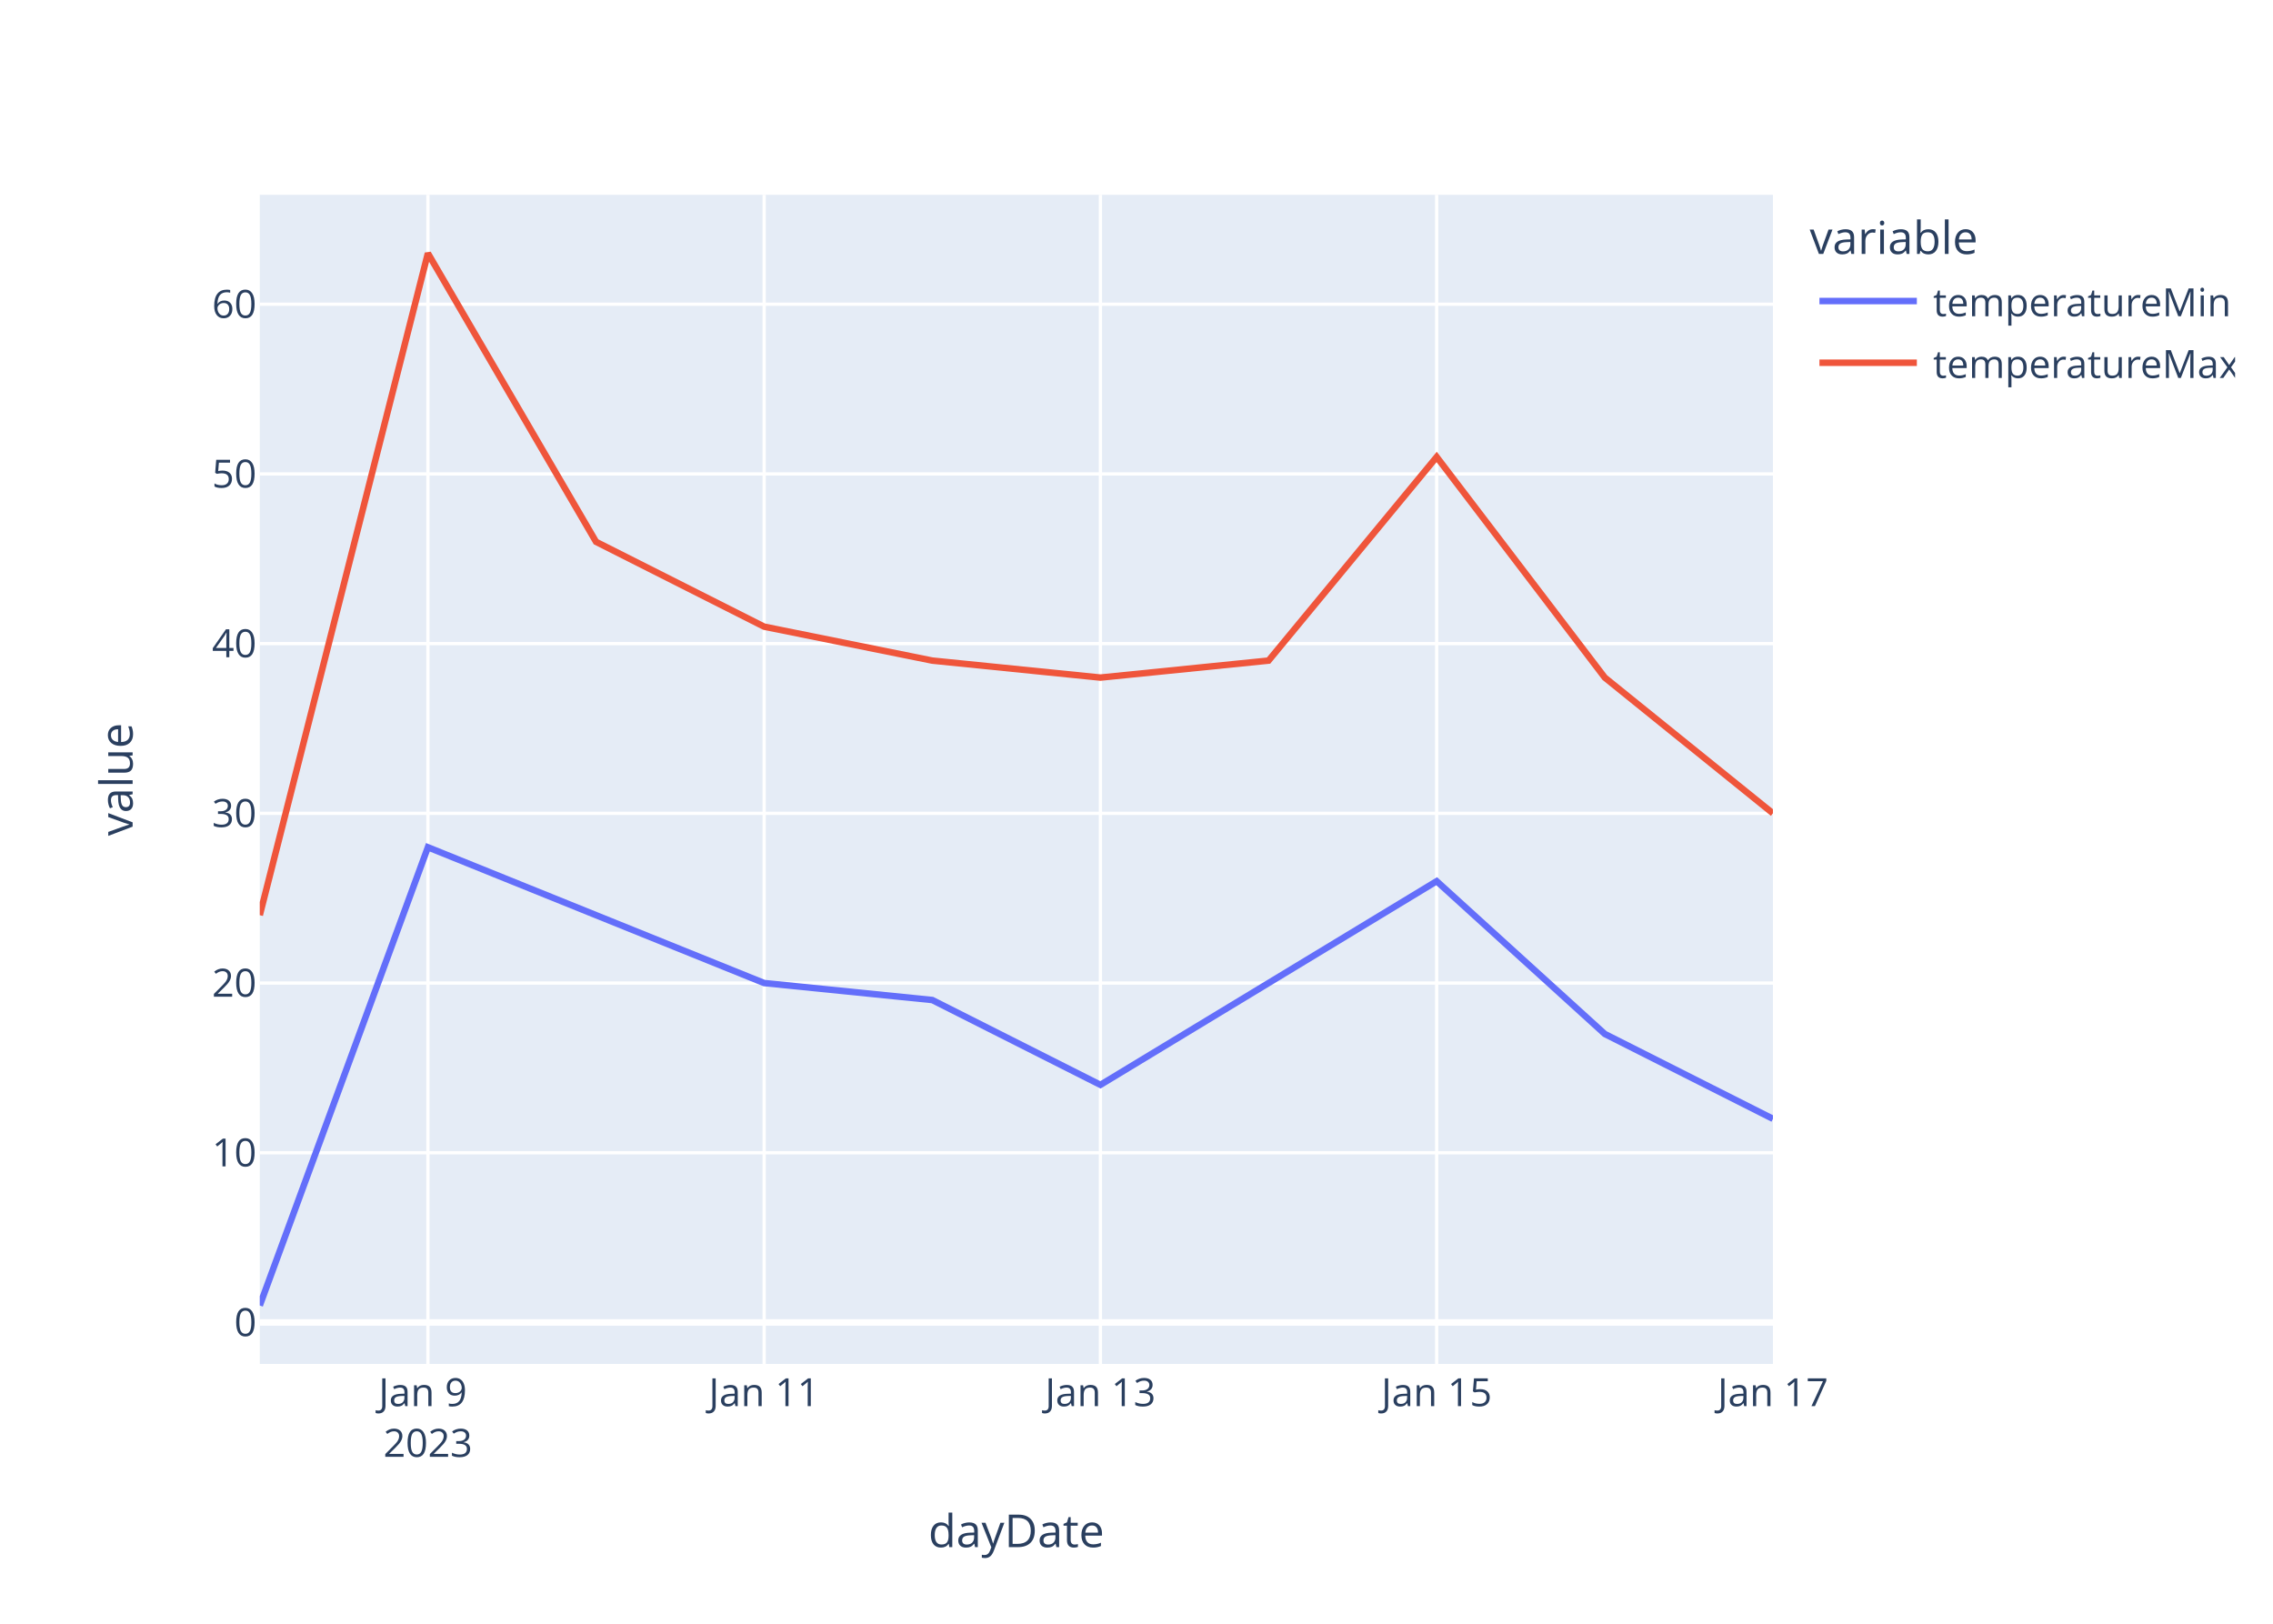
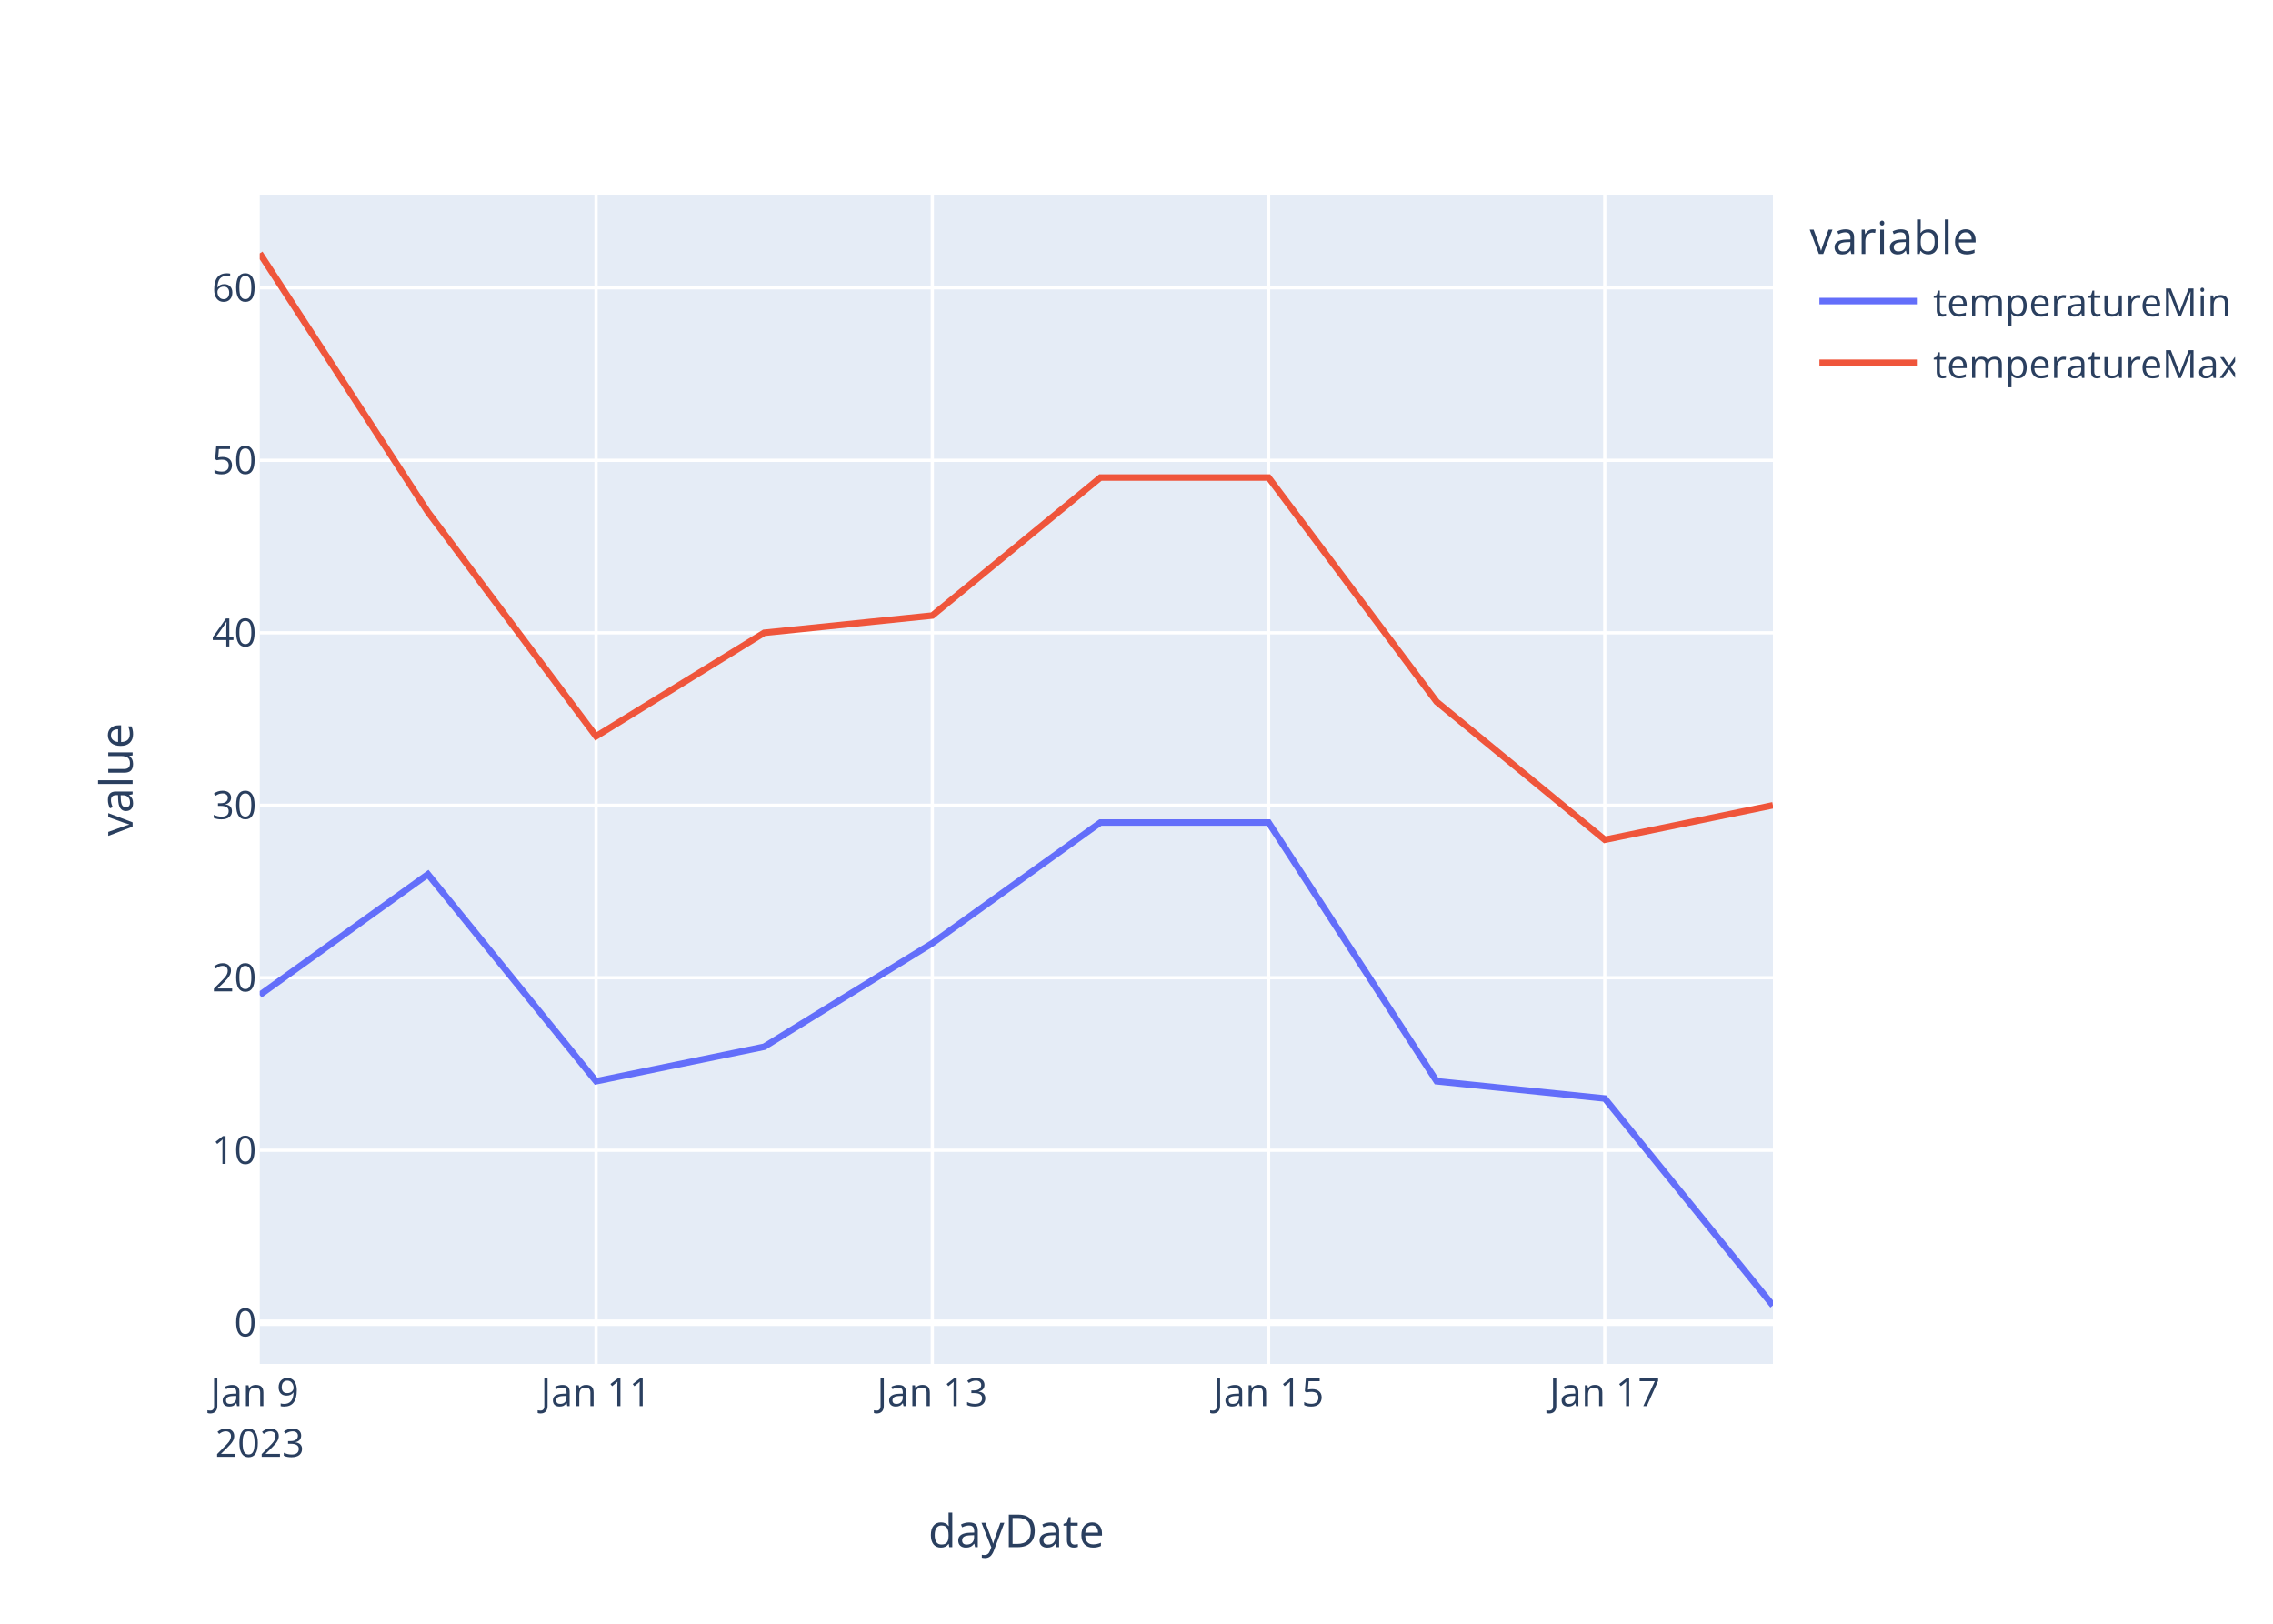
<svg xmlns="http://www.w3.org/2000/svg" class="main-svg" width="700" height="500" style="" viewBox="0 0 700 500">
  <rect x="0" y="0" width="700" height="500" style="fill: rgb(255, 255, 255); fill-opacity: 1;" />
-   <defs id="defs-54b0f0">
+   <defs id="defs-1dda90">
    <g class="clips">
-       <clipPath id="clip54b0f0xyplot" class="plotclip">
+       <clipPath id="clip1dda90xyplot" class="plotclip">
        <rect width="466" height="360" />
      </clipPath>
-       <clipPath class="axesclip" id="clip54b0f0x">
+       <clipPath class="axesclip" id="clip1dda90x">
        <rect x="80" y="0" width="466" height="500" />
      </clipPath>
-       <clipPath class="axesclip" id="clip54b0f0y">
+       <clipPath class="axesclip" id="clip1dda90y">
        <rect x="0" y="60" width="700" height="360" />
      </clipPath>
-       <clipPath class="axesclip" id="clip54b0f0xy">
+       <clipPath class="axesclip" id="clip1dda90xy">
        <rect x="80" y="60" width="466" height="360" />
      </clipPath>
    </g>
    <g class="gradients" />
    <g class="patterns" />
  </defs>
  <g class="bglayer">
    <rect class="bg" x="80" y="60" width="466" height="360" style="fill: rgb(229, 236, 246); fill-opacity: 1; stroke-width: 0;" />
  </g>
  <g class="layer-below">
    <g class="imagelayer" />
    <g class="shapelayer" />
  </g>
  <g class="cartesianlayer">
    <g class="subplot xy">
      <g class="layer-subplot">
        <g class="shapelayer" />
        <g class="imagelayer" />
      </g>
      <g class="minor-gridlayer">
        <g class="x" />
        <g class="y" />
      </g>
      <g class="gridlayer">
        <g class="x">
-           <path class="xgrid crisp" transform="translate(131.78,0)" d="M0,60v360" style="stroke: rgb(255, 255, 255); stroke-opacity: 1; stroke-width: 1px;" />
-           <path class="xgrid crisp" transform="translate(235.33,0)" d="M0,60v360" style="stroke: rgb(255, 255, 255); stroke-opacity: 1; stroke-width: 1px;" />
-           <path class="xgrid crisp" transform="translate(338.89,0)" d="M0,60v360" style="stroke: rgb(255, 255, 255); stroke-opacity: 1; stroke-width: 1px;" />
-           <path class="xgrid crisp" transform="translate(442.44,0)" d="M0,60v360" style="stroke: rgb(255, 255, 255); stroke-opacity: 1; stroke-width: 1px;" />
+           <path class="xgrid crisp" transform="translate(183.56,0)" d="M0,60v360" style="stroke: rgb(255, 255, 255); stroke-opacity: 1; stroke-width: 1px;" />
+           <path class="xgrid crisp" transform="translate(287.11,0)" d="M0,60v360" style="stroke: rgb(255, 255, 255); stroke-opacity: 1; stroke-width: 1px;" />
+           <path class="xgrid crisp" transform="translate(390.67,0)" d="M0,60v360" style="stroke: rgb(255, 255, 255); stroke-opacity: 1; stroke-width: 1px;" />
+           <path class="xgrid crisp" transform="translate(494.22,0)" d="M0,60v360" style="stroke: rgb(255, 255, 255); stroke-opacity: 1; stroke-width: 1px;" />
        </g>
        <g class="y">
-           <path class="ygrid crisp" transform="translate(0,354.97)" d="M80,0h466" style="stroke: rgb(255, 255, 255); stroke-opacity: 1; stroke-width: 1px;" />
-           <path class="ygrid crisp" transform="translate(0,302.71)" d="M80,0h466" style="stroke: rgb(255, 255, 255); stroke-opacity: 1; stroke-width: 1px;" />
-           <path class="ygrid crisp" transform="translate(0,250.45)" d="M80,0h466" style="stroke: rgb(255, 255, 255); stroke-opacity: 1; stroke-width: 1px;" />
-           <path class="ygrid crisp" transform="translate(0,198.19)" d="M80,0h466" style="stroke: rgb(255, 255, 255); stroke-opacity: 1; stroke-width: 1px;" />
-           <path class="ygrid crisp" transform="translate(0,145.94)" d="M80,0h466" style="stroke: rgb(255, 255, 255); stroke-opacity: 1; stroke-width: 1px;" />
-           <path class="ygrid crisp" transform="translate(0,93.68)" d="M80,0h466" style="stroke: rgb(255, 255, 255); stroke-opacity: 1; stroke-width: 1px;" />
+           <path class="ygrid crisp" transform="translate(0,354.2)" d="M80,0h466" style="stroke: rgb(255, 255, 255); stroke-opacity: 1; stroke-width: 1px;" />
+           <path class="ygrid crisp" transform="translate(0,301.08)" d="M80,0h466" style="stroke: rgb(255, 255, 255); stroke-opacity: 1; stroke-width: 1px;" />
+           <path class="ygrid crisp" transform="translate(0,247.97)" d="M80,0h466" style="stroke: rgb(255, 255, 255); stroke-opacity: 1; stroke-width: 1px;" />
+           <path class="ygrid crisp" transform="translate(0,194.85)" d="M80,0h466" style="stroke: rgb(255, 255, 255); stroke-opacity: 1; stroke-width: 1px;" />
+           <path class="ygrid crisp" transform="translate(0,141.74)" d="M80,0h466" style="stroke: rgb(255, 255, 255); stroke-opacity: 1; stroke-width: 1px;" />
+           <path class="ygrid crisp" transform="translate(0,88.62)" d="M80,0h466" style="stroke: rgb(255, 255, 255); stroke-opacity: 1; stroke-width: 1px;" />
        </g>
      </g>
      <g class="zerolinelayer">
-         <path class="yzl zl crisp" transform="translate(0,407.23)" d="M80,0h466" style="stroke: rgb(255, 255, 255); stroke-opacity: 1; stroke-width: 2px;" />
+         <path class="yzl zl crisp" transform="translate(0,407.31)" d="M80,0h466" style="stroke: rgb(255, 255, 255); stroke-opacity: 1; stroke-width: 2px;" />
      </g>
      <path class="xlines-below" />
      <path class="ylines-below" />
      <g class="overlines-below" />
      <g class="xaxislayer-below" />
      <g class="yaxislayer-below" />
      <g class="overaxes-below" />
-       <g class="plot" transform="translate(80,60)" clip-path="url(#clip54b0f0xyplot)">
+       <g class="plot" transform="translate(80,60)" clip-path="url(#clip1dda90xyplot)">
        <g class="scatterlayer mlayer">
-           <g class="trace scatter tracef5373e" style="stroke-miterlimit: 2; opacity: 1;">
+           <g class="trace scatter trace7e7227" style="stroke-miterlimit: 2; opacity: 1;">
            <g class="fills" />
            <g class="errorbars" />
            <g class="lines">
-               <path class="js-line" d="M0,342L51.78,200.9L103.56,221.81L155.33,242.71L207.11,247.94L258.89,274.06L310.67,242.71L362.44,211.35L414.22,258.39L466,284.52" style="vector-effect: non-scaling-stroke; fill: none; stroke: rgb(99, 110, 250); stroke-opacity: 1; stroke-width: 2px; opacity: 1;" />
+               <path class="js-line" d="M0,246.39L51.78,209.21L103.56,272.95L155.33,262.33L207.11,230.46L258.89,193.28L310.67,193.28L362.44,272.95L414.22,278.26L466,342" style="vector-effect: non-scaling-stroke; fill: none; stroke: rgb(99, 110, 250); stroke-opacity: 1; stroke-width: 2px; opacity: 1;" />
            </g>
            <g class="points" />
            <g class="text" />
          </g>
-           <g class="trace scatter trace87192b" style="stroke-miterlimit: 2; opacity: 1;">
+           <g class="trace scatter trace9e15c8" style="stroke-miterlimit: 2; opacity: 1;">
            <g class="fills" />
            <g class="errorbars" />
            <g class="lines">
-               <path class="js-line" d="M0,221.81L51.78,18L103.56,106.84L155.33,132.97L207.11,143.42L258.89,148.65L310.67,143.42L362.44,80.71L414.22,148.65L466,190.45" style="vector-effect: non-scaling-stroke; fill: none; stroke: rgb(239, 85, 59); stroke-opacity: 1; stroke-width: 2px; opacity: 1;" />
+               <path class="js-line" d="M0,18L51.78,97.67L103.56,166.72L155.33,134.85L207.11,129.54L258.89,87.05L310.67,87.05L362.44,156.1L414.22,198.59L466,187.97" style="vector-effect: non-scaling-stroke; fill: none; stroke: rgb(239, 85, 59); stroke-opacity: 1; stroke-width: 2px; opacity: 1;" />
            </g>
            <g class="points" />
            <g class="text" />
          </g>
        </g>
      </g>
      <g class="overplot" />
      <path class="xlines-above crisp" d="M0,0" style="fill: none;" />
      <path class="ylines-above crisp" d="M0,0" style="fill: none;" />
      <g class="overlines-above" />
      <g class="xaxislayer-above">
        <g class="xtick">
-           <text text-anchor="middle" x="0" y="433" transform="translate(131.78,0)" style="font-family: 'Open Sans', verdana, arial, sans-serif; font-size: 12px; fill: rgb(42, 63, 95); fill-opacity: 1; white-space: pre; opacity: 1;">
+           <text text-anchor="middle" x="0" y="433" transform="translate(80,0)" style="font-family: 'Open Sans', verdana, arial, sans-serif; font-size: 12px; fill: rgb(42, 63, 95); fill-opacity: 1; white-space: pre; opacity: 1;">
            <tspan class="line" dy="0em" x="0" y="433">Jan 9</tspan>
            <tspan class="line" dy="1.3em" x="0" y="433">2023</tspan>
          </text>
        </g>
        <g class="xtick">
-           <text text-anchor="middle" x="0" y="433" style="font-family: 'Open Sans', verdana, arial, sans-serif; font-size: 12px; fill: rgb(42, 63, 95); fill-opacity: 1; white-space: pre; opacity: 1;" transform="translate(235.33,0)">Jan 11</text>
-         </g>
-         <g class="xtick">
-           <text text-anchor="middle" x="0" y="433" style="font-family: 'Open Sans', verdana, arial, sans-serif; font-size: 12px; fill: rgb(42, 63, 95); fill-opacity: 1; white-space: pre; opacity: 1;" transform="translate(338.89,0)">Jan 13</text>
-         </g>
-         <g class="xtick">
-           <text text-anchor="middle" x="0" y="433" style="font-family: 'Open Sans', verdana, arial, sans-serif; font-size: 12px; fill: rgb(42, 63, 95); fill-opacity: 1; white-space: pre; opacity: 1;" transform="translate(442.44,0)">Jan 15</text>
-         </g>
-         <g class="xtick">
-           <text text-anchor="middle" x="0" y="433" style="font-family: 'Open Sans', verdana, arial, sans-serif; font-size: 12px; fill: rgb(42, 63, 95); fill-opacity: 1; white-space: pre; opacity: 1;" transform="translate(546,0)">Jan 17</text>
+           <text text-anchor="middle" x="0" y="433" style="font-family: 'Open Sans', verdana, arial, sans-serif; font-size: 12px; fill: rgb(42, 63, 95); fill-opacity: 1; white-space: pre; opacity: 1;" transform="translate(183.56,0)">Jan 11</text>
+         </g>
+         <g class="xtick">
+           <text text-anchor="middle" x="0" y="433" style="font-family: 'Open Sans', verdana, arial, sans-serif; font-size: 12px; fill: rgb(42, 63, 95); fill-opacity: 1; white-space: pre; opacity: 1;" transform="translate(287.11,0)">Jan 13</text>
+         </g>
+         <g class="xtick">
+           <text text-anchor="middle" x="0" y="433" style="font-family: 'Open Sans', verdana, arial, sans-serif; font-size: 12px; fill: rgb(42, 63, 95); fill-opacity: 1; white-space: pre; opacity: 1;" transform="translate(390.67,0)">Jan 15</text>
+         </g>
+         <g class="xtick">
+           <text text-anchor="middle" x="0" y="433" style="font-family: 'Open Sans', verdana, arial, sans-serif; font-size: 12px; fill: rgb(42, 63, 95); fill-opacity: 1; white-space: pre; opacity: 1;" transform="translate(494.22,0)">Jan 17</text>
        </g>
      </g>
      <g class="yaxislayer-above">
        <g class="ytick">
-           <text text-anchor="end" x="79" y="4.2" transform="translate(0,407.23)" style="font-family: 'Open Sans', verdana, arial, sans-serif; font-size: 12px; fill: rgb(42, 63, 95); fill-opacity: 1; white-space: pre; opacity: 1;">0</text>
-         </g>
-         <g class="ytick">
-           <text text-anchor="end" x="79" y="4.2" style="font-family: 'Open Sans', verdana, arial, sans-serif; font-size: 12px; fill: rgb(42, 63, 95); fill-opacity: 1; white-space: pre; opacity: 1;" transform="translate(0,354.97)">10</text>
-         </g>
-         <g class="ytick">
-           <text text-anchor="end" x="79" y="4.2" style="font-family: 'Open Sans', verdana, arial, sans-serif; font-size: 12px; fill: rgb(42, 63, 95); fill-opacity: 1; white-space: pre; opacity: 1;" transform="translate(0,302.71)">20</text>
-         </g>
-         <g class="ytick">
-           <text text-anchor="end" x="79" y="4.2" style="font-family: 'Open Sans', verdana, arial, sans-serif; font-size: 12px; fill: rgb(42, 63, 95); fill-opacity: 1; white-space: pre; opacity: 1;" transform="translate(0,250.45)">30</text>
-         </g>
-         <g class="ytick">
-           <text text-anchor="end" x="79" y="4.2" style="font-family: 'Open Sans', verdana, arial, sans-serif; font-size: 12px; fill: rgb(42, 63, 95); fill-opacity: 1; white-space: pre; opacity: 1;" transform="translate(0,198.19)">40</text>
-         </g>
-         <g class="ytick">
-           <text text-anchor="end" x="79" y="4.2" style="font-family: 'Open Sans', verdana, arial, sans-serif; font-size: 12px; fill: rgb(42, 63, 95); fill-opacity: 1; white-space: pre; opacity: 1;" transform="translate(0,145.94)">50</text>
-         </g>
-         <g class="ytick">
-           <text text-anchor="end" x="79" y="4.2" style="font-family: 'Open Sans', verdana, arial, sans-serif; font-size: 12px; fill: rgb(42, 63, 95); fill-opacity: 1; white-space: pre; opacity: 1;" transform="translate(0,93.68)">60</text>
+           <text text-anchor="end" x="79" y="4.2" transform="translate(0,407.31)" style="font-family: 'Open Sans', verdana, arial, sans-serif; font-size: 12px; fill: rgb(42, 63, 95); fill-opacity: 1; white-space: pre; opacity: 1;">0</text>
+         </g>
+         <g class="ytick">
+           <text text-anchor="end" x="79" y="4.2" style="font-family: 'Open Sans', verdana, arial, sans-serif; font-size: 12px; fill: rgb(42, 63, 95); fill-opacity: 1; white-space: pre; opacity: 1;" transform="translate(0,354.2)">10</text>
+         </g>
+         <g class="ytick">
+           <text text-anchor="end" x="79" y="4.2" style="font-family: 'Open Sans', verdana, arial, sans-serif; font-size: 12px; fill: rgb(42, 63, 95); fill-opacity: 1; white-space: pre; opacity: 1;" transform="translate(0,301.08)">20</text>
+         </g>
+         <g class="ytick">
+           <text text-anchor="end" x="79" y="4.2" style="font-family: 'Open Sans', verdana, arial, sans-serif; font-size: 12px; fill: rgb(42, 63, 95); fill-opacity: 1; white-space: pre; opacity: 1;" transform="translate(0,247.97)">30</text>
+         </g>
+         <g class="ytick">
+           <text text-anchor="end" x="79" y="4.2" style="font-family: 'Open Sans', verdana, arial, sans-serif; font-size: 12px; fill: rgb(42, 63, 95); fill-opacity: 1; white-space: pre; opacity: 1;" transform="translate(0,194.85)">40</text>
+         </g>
+         <g class="ytick">
+           <text text-anchor="end" x="79" y="4.2" style="font-family: 'Open Sans', verdana, arial, sans-serif; font-size: 12px; fill: rgb(42, 63, 95); fill-opacity: 1; white-space: pre; opacity: 1;" transform="translate(0,141.74)">50</text>
+         </g>
+         <g class="ytick">
+           <text text-anchor="end" x="79" y="4.2" style="font-family: 'Open Sans', verdana, arial, sans-serif; font-size: 12px; fill: rgb(42, 63, 95); fill-opacity: 1; white-space: pre; opacity: 1;" transform="translate(0,88.62)">60</text>
        </g>
      </g>
      <g class="overaxes-above" />
    </g>
  </g>
  <g class="polarlayer" />
  <g class="smithlayer" />
  <g class="ternarylayer" />
  <g class="geolayer" />
  <g class="funnelarealayer" />
  <g class="pielayer" />
  <g class="iciclelayer" />
  <g class="treemaplayer" />
  <g class="sunburstlayer" />
  <g class="glimages" />
-   <defs id="topdefs-54b0f0">
+   <defs id="topdefs-1dda90">
    <g class="clips" />
-     <clipPath id="legend54b0f0">
+     <clipPath id="legend1dda90">
      <rect width="133" height="67" x="0" y="0" />
    </clipPath>
  </defs>
  <g class="layer-above">
    <g class="imagelayer" />
    <g class="shapelayer" />
  </g>
  <g class="infolayer">
    <g class="legend" pointer-events="all" transform="translate(555.32,60)">
      <rect class="bg" shape-rendering="crispEdges" style="stroke: rgb(68, 68, 68); stroke-opacity: 1; fill: rgb(255, 255, 255); fill-opacity: 1; stroke-width: 0px;" width="133" height="67" x="0" y="0" />
-       <g class="scrollbox" transform="" clip-path="url(#legend54b0f0)">
+       <g class="scrollbox" transform="" clip-path="url(#legend1dda90)">
        <text class="legendtitletext" text-anchor="start" x="2" y="18.2" style="font-family: 'Open Sans', verdana, arial, sans-serif; font-size: 14px; fill: rgb(42, 63, 95); fill-opacity: 1; white-space: pre;">variable</text>
        <g class="groups" transform="">
          <g class="traces" transform="translate(0,32.7)" style="opacity: 1;">
            <text class="legendtext" text-anchor="start" x="40" y="4.68" style="font-family: 'Open Sans', verdana, arial, sans-serif; font-size: 12px; fill: rgb(42, 63, 95); fill-opacity: 1; white-space: pre;">temperatureMin</text>
            <g class="layers" style="opacity: 1;">
              <g class="legendfill" />
              <g class="legendlines">
                <path class="js-line" d="M5,0h30" style="fill: none; stroke: rgb(99, 110, 250); stroke-opacity: 1; stroke-width: 2px;" />
              </g>
              <g class="legendsymbols">
                <g class="legendpoints" />
              </g>
            </g>
            <rect class="legendtoggle" x="0" y="-9.5" width="127.375" height="19" style="fill: rgb(0, 0, 0); fill-opacity: 0;" />
          </g>
        </g>
        <g class="groups" transform="">
          <g class="traces" transform="translate(0,51.7)" style="opacity: 1;">
            <text class="legendtext" text-anchor="start" x="40" y="4.68" style="font-family: 'Open Sans', verdana, arial, sans-serif; font-size: 12px; fill: rgb(42, 63, 95); fill-opacity: 1; white-space: pre;">temperatureMax</text>
            <g class="layers" style="opacity: 1;">
              <g class="legendfill" />
              <g class="legendlines">
                <path class="js-line" d="M5,0h30" style="fill: none; stroke: rgb(239, 85, 59); stroke-opacity: 1; stroke-width: 2px;" />
              </g>
              <g class="legendsymbols">
                <g class="legendpoints" />
              </g>
            </g>
            <rect class="legendtoggle" x="0" y="-9.5" width="127.375" height="19" style="fill: rgb(0, 0, 0); fill-opacity: 0;" />
          </g>
        </g>
      </g>
      <rect class="scrollbar" rx="20" ry="3" width="0" height="0" style="fill: rgb(128, 139, 164); fill-opacity: 1;" x="0" y="0" />
    </g>
    <g class="g-gtitle" />
    <g class="g-xtitle">
      <text class="xtitle" x="313" y="476.409" text-anchor="middle" style="font-family: 'Open Sans', verdana, arial, sans-serif; font-size: 14px; fill: rgb(42, 63, 95); opacity: 1; font-weight: normal; white-space: pre;">dayDate</text>
    </g>
    <g class="g-ytitle">
      <text class="ytitle" transform="rotate(-90,40.84063,240)" x="40.841" y="240" text-anchor="middle" style="font-family: 'Open Sans', verdana, arial, sans-serif; font-size: 14px; fill: rgb(42, 63, 95); opacity: 1; font-weight: normal; white-space: pre;">value</text>
    </g>
  </g>
</svg>
